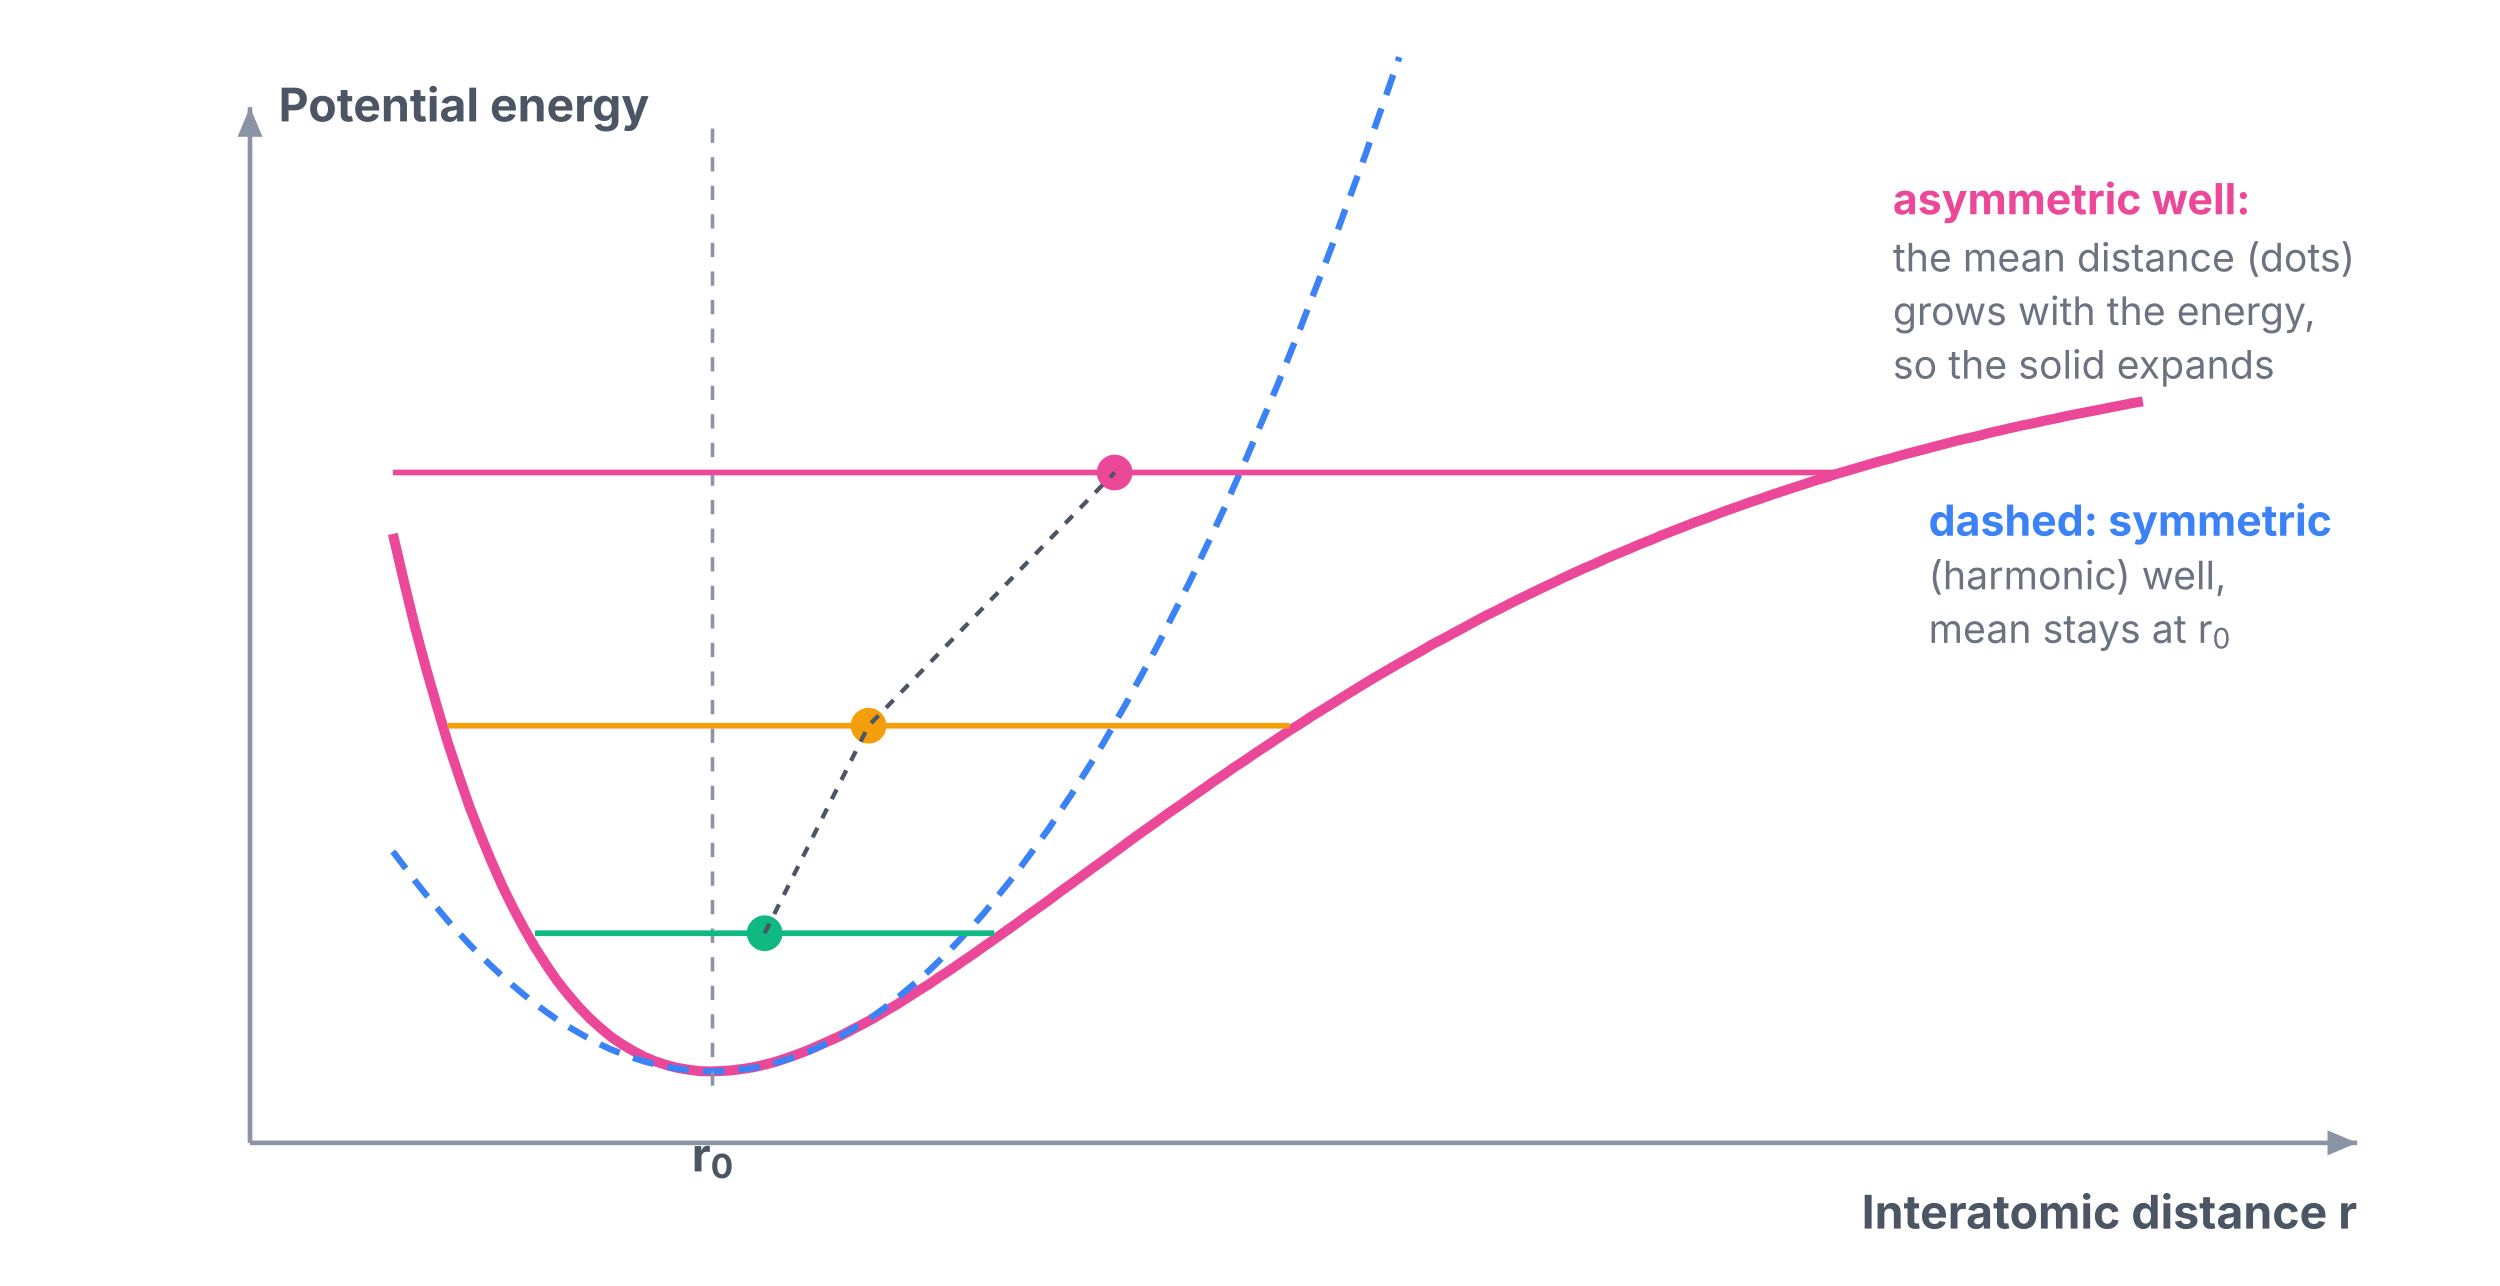
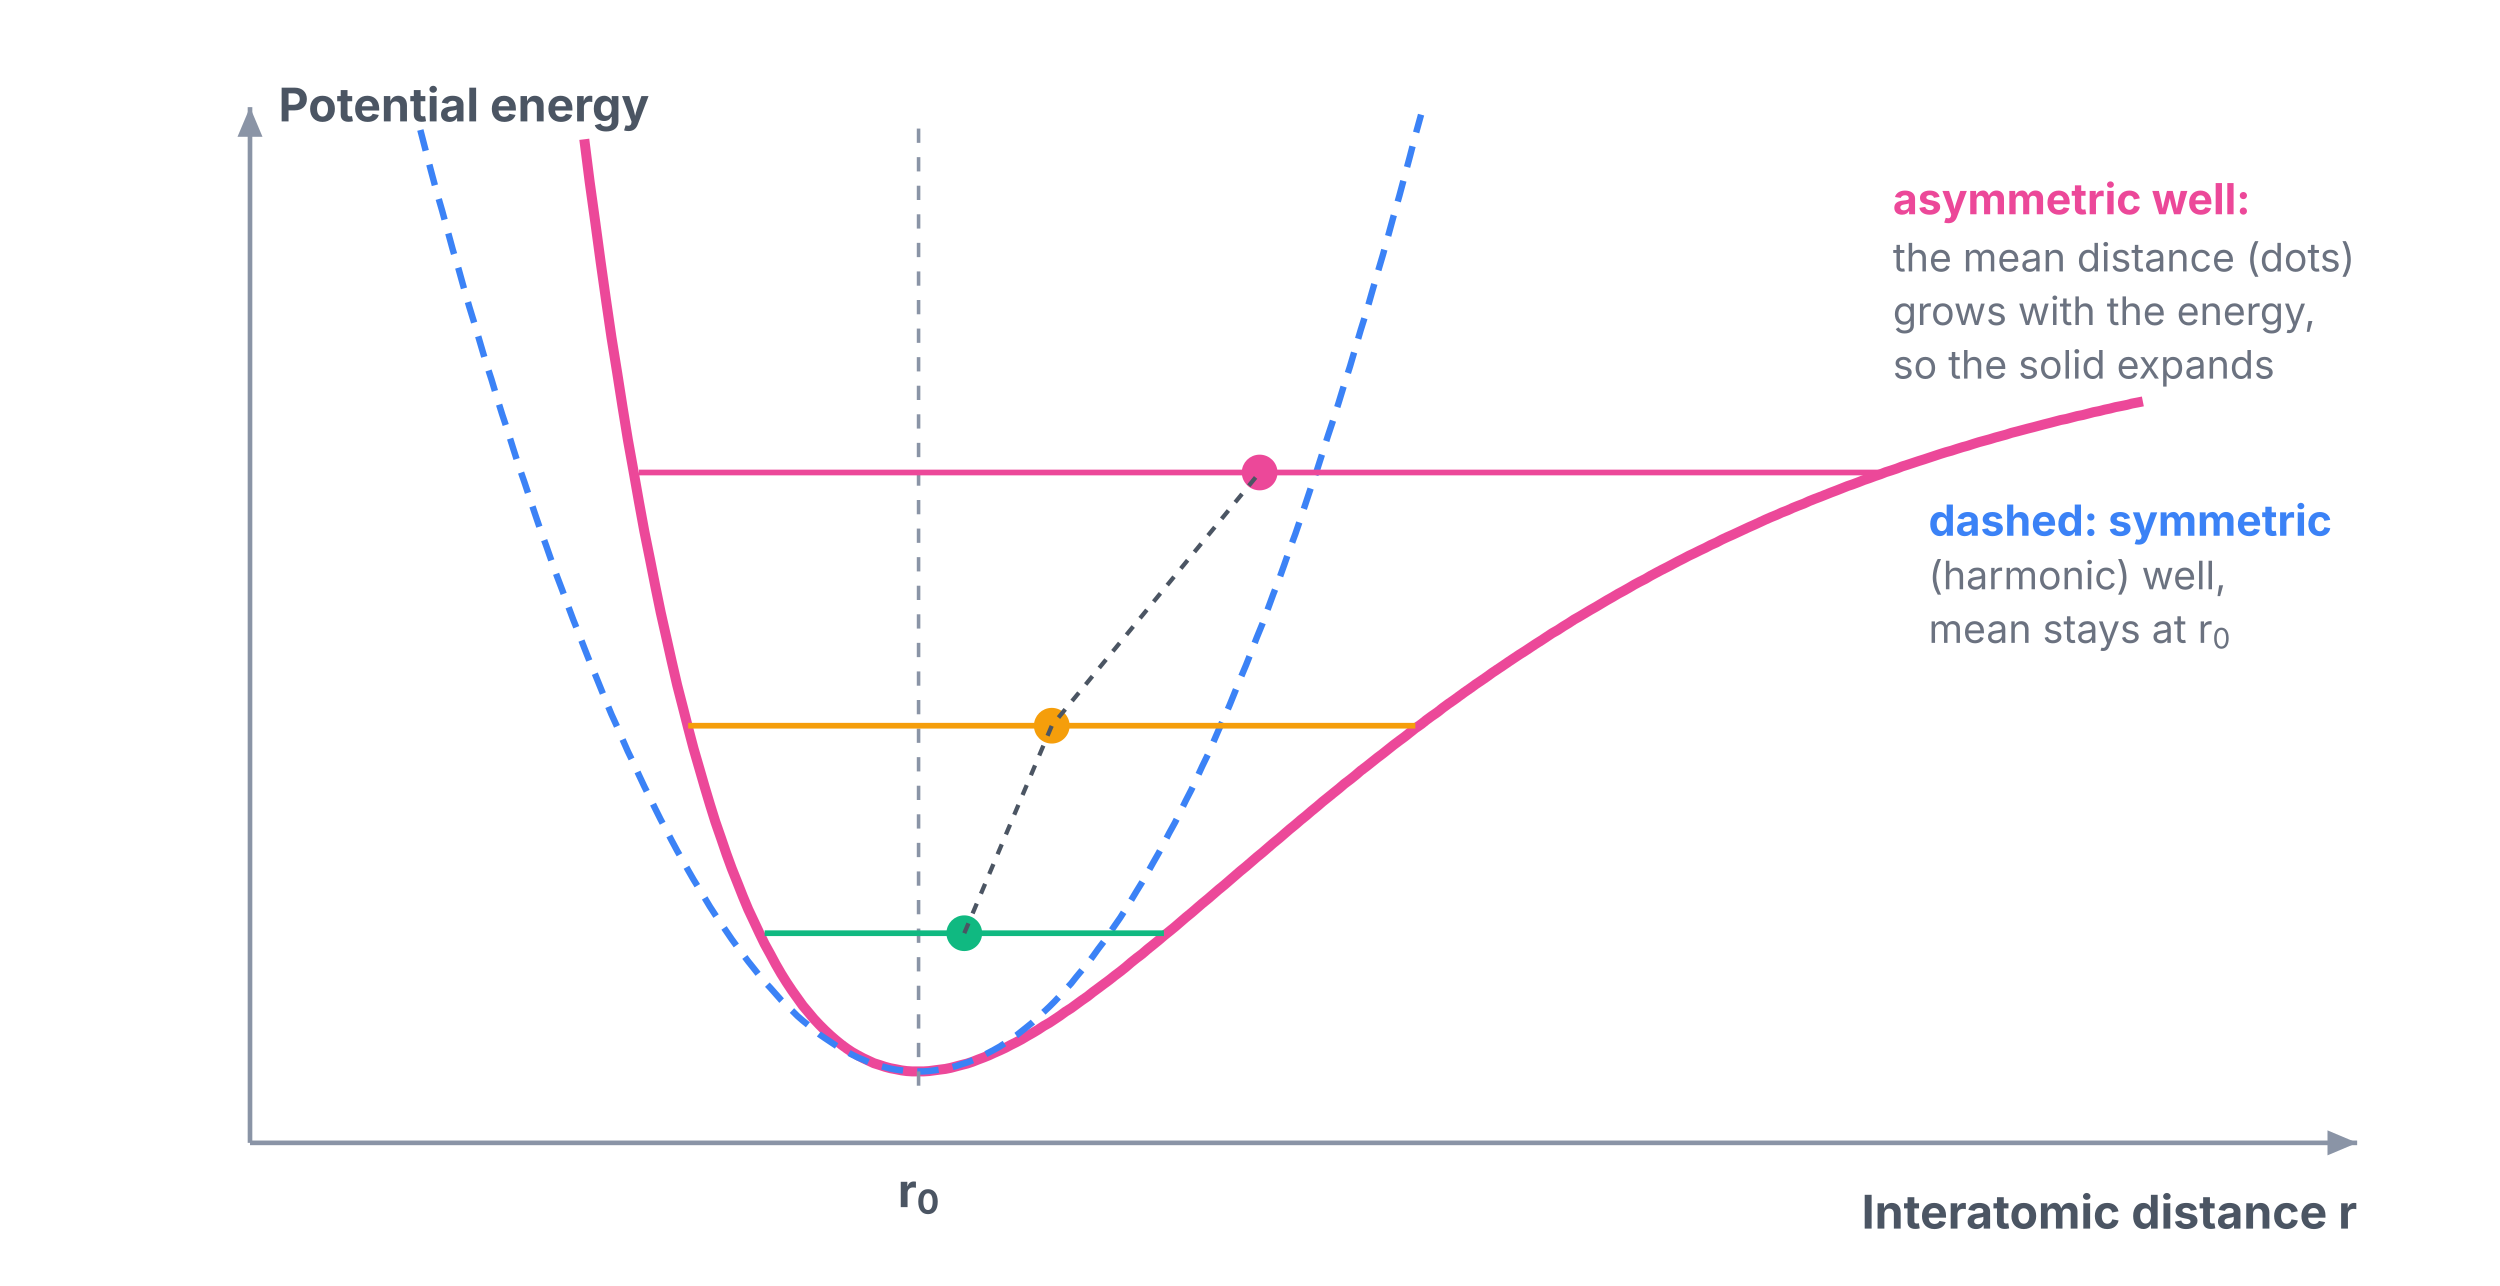
<svg xmlns="http://www.w3.org/2000/svg" viewBox="0 0 700 360" width="100%" class="fig-kit" style="max-width:700px;margin:0 auto;display:block" role="img" aria-label="Asymmetric interatomic potential well and thermal expansion">
  <g font-family="Inter, Arial, sans-serif" font-size="13" fill="#8a94a6">
    <line x1="70.0" y1="320.0" x2="660.0" y2="320.0" stroke="#8a94a6" stroke-width="1.3" />
    <path d="M660.0,320.0 L651.7,323.5 L651.7,316.5 Z" fill="#8a94a6" />
    <line x1="70.0" y1="320.0" x2="70.0" y2="30.0" stroke="#8a94a6" stroke-width="1.3" />
    <path d="M70.0,30.0 L73.5,38.3 L66.5,38.3 Z" fill="#8a94a6" />
    <text x="660.0" y="344.0" fill="#4b5563" font-size="13" font-weight="700" text-anchor="end">Interatomic distance r</text>
    <text x="78.0" y="34.0" fill="#4b5563" font-size="13" font-weight="700" text-anchor="start">Potential energy</text>
-     <polyline points="110.0,149.5 113.1,162.8 116.1,175.2 119.2,186.8 122.3,197.6 125.3,207.7 128.4,217.0 131.4,225.7 134.5,233.7 137.6,241.2 140.6,248.0 143.7,254.3 146.8,260.1 149.8,265.3 152.9,270.1 155.9,274.5 159.0,278.4 162.1,282.0 165.1,285.1 168.2,287.9 171.2,290.4 174.3,292.5 177.4,294.3 180.4,295.9 183.5,297.2 186.6,298.2 189.6,299.0 192.7,299.5 195.8,299.9 198.8,300.0 201.9,299.9 204.9,299.7 208.0,299.3 211.1,298.8 214.1,298.1 217.2,297.3 220.2,296.3 223.3,295.2 226.4,294.0 229.4,292.7 232.5,291.3 235.6,289.9 238.6,288.3 241.7,286.7 244.8,285.0 247.8,283.2 250.9,281.4 253.9,279.5 257.0,277.5 260.1,275.6 263.1,273.5 266.2,271.5 269.2,269.4 272.3,267.3 275.4,265.1 278.4,263.0 281.5,260.8 284.6,258.6 287.6,256.4 290.7,254.2 293.8,252.0 296.8,249.7 299.9,247.5 302.9,245.3 306.0,243.0 309.1,240.8 312.1,238.6 315.2,236.3 318.2,234.1 321.3,231.9 324.4,229.7 327.4,227.5 330.5,225.4 333.6,223.2 336.6,221.1 339.7,218.9 342.8,216.8 345.8,214.7 348.9,212.7 351.9,210.6 355.0,208.6 358.1,206.5 361.1,204.5 364.2,202.6 367.2,200.6 370.3,198.7 373.4,196.8 376.4,194.9 379.5,193.0 382.6,191.1 385.6,189.3 388.7,187.5 391.8,185.7 394.8,184.0 397.9,182.3 400.9,180.5 404.0,178.9 407.1,177.2 410.1,175.6 413.2,173.9 416.2,172.3 419.3,170.8 422.4,169.2 425.4,167.7 428.5,166.2 431.6,164.7 434.6,163.3 437.7,161.8 440.7,160.4 443.8,159.0 446.9,157.7 449.9,156.3 453.0,155.0 456.1,153.7 459.1,152.4 462.2,151.2 465.2,149.9 468.3,148.7 471.4,147.5 474.4,146.3 477.5,145.2 480.6,144.0 483.6,142.9 486.7,141.8 489.8,140.7 492.8,139.7 495.9,138.6 498.9,137.6 502.0,136.6 505.1,135.6 508.1,134.6 511.2,133.7 514.2,132.7 517.3,131.8 520.4,130.9 523.4,130.0 526.5,129.1 529.6,128.3 532.6,127.4 535.7,126.6 538.8,125.8 541.8,125.0 544.9,124.2 547.9,123.4 551.0,122.7 554.1,122.0 557.1,121.2 560.2,120.5 563.2,119.8 566.3,119.1 569.4,118.5 572.4,117.8 575.5,117.2 578.6,116.5 581.6,115.9 584.7,115.3 587.8,114.7 590.8,114.1 593.9,113.5 596.9,112.9 600.0,112.4" fill="none" stroke="#ec4899" stroke-width="2.8" stroke-linejoin="round" />
-     <polyline points="110.0,238.4 113.1,242.5 116.1,246.5 119.2,250.4 122.3,254.1 125.3,257.7 128.4,261.1 131.4,264.4 134.5,267.5 137.6,270.5 140.6,273.3 143.7,276.0 146.8,278.6 149.8,281.0 152.9,283.3 155.9,285.4 159.0,287.4 162.1,289.2 165.1,290.9 168.2,292.5 171.2,293.9 174.3,295.1 177.4,296.2 180.4,297.2 183.5,298.0 186.6,298.7 189.6,299.2 192.7,299.6 195.8,299.9 198.8,300.0 201.9,300.0 204.9,299.8 208.0,299.4 211.1,299.0 214.1,298.4 217.2,297.6 220.2,296.7 223.3,295.6 226.4,294.5 229.4,293.1 232.5,291.6 235.6,290.0 238.6,288.2 241.7,286.3 244.8,284.3 247.8,282.1 250.9,279.7 253.9,277.2 257.0,274.6 260.1,271.8 263.1,268.9 266.2,265.8 269.2,262.6 272.3,259.3 275.4,255.8 278.4,252.1 281.5,248.3 284.6,244.4 287.6,240.3 290.7,236.1 293.8,231.8 296.8,227.2 299.9,222.6 302.9,217.8 306.0,212.9 309.1,207.8 312.1,202.5 315.2,197.2 318.2,191.6 321.3,186.0 324.4,180.2 327.4,174.2 330.5,168.1 333.6,161.9 336.6,155.5 339.7,149.0 342.8,142.3 345.8,135.5 348.9,128.5 351.9,121.4 355.0,114.2 358.1,106.8 361.1,99.3 364.2,91.6 367.2,83.8 370.3,75.8 373.4,67.7 376.4,59.4 379.5,51.0 382.6,42.5 385.6,33.8 388.7,25.0 391.8,16.0" fill="none" stroke="#3b82f6" stroke-width="1.8" stroke-dasharray="6,4" stroke-linejoin="round" />
-     <line x1="199.5" y1="36.0" x2="199.5" y2="308.0" stroke="#8a94a6" stroke-width="1.0" stroke-dasharray="4,4" />
-     <text x="199.5" y="328.0" fill="#4b5563" font-size="13" font-weight="700" text-anchor="middle">r<tspan baseline-shift="sub" font-size="72%">0</tspan>
+     <polyline points="163.6,39.0 165.1,50.9 166.7,62.4 168.2,73.5 169.7,84.1 171.2,94.4 172.8,104.3 174.3,113.9 175.8,123.1 177.4,132.0 178.9,140.5 180.4,148.7 182.0,156.6 183.5,164.2 185.0,171.5 186.6,178.6 188.1,185.3 189.6,191.8 191.2,198.0 192.7,203.9 194.2,209.6 195.8,215.1 197.3,220.3 198.8,225.3 200.3,230.1 201.9,234.7 203.4,239.1 204.9,243.2 206.5,247.2 208.0,251.0 209.5,254.6 211.1,258.0 212.6,261.2 214.1,264.3 215.7,267.2 217.2,270.0 218.7,272.6 220.2,275.0 221.8,277.4 223.3,279.5 224.8,281.6 226.4,283.5 227.9,285.3 229.4,286.9 231.0,288.5 232.5,289.9 234.0,291.2 235.6,292.5 237.1,293.6 238.6,294.6 240.2,295.5 241.7,296.3 243.2,297.0 244.7,297.7 246.3,298.2 247.8,298.7 249.3,299.1 250.9,299.4 252.4,299.7 253.9,299.9 255.5,300.0 257.0,300.0 258.5,300.0 260.1,299.9 261.6,299.7 263.1,299.5 264.7,299.3 266.2,299.0 267.7,298.6 269.2,298.2 270.8,297.8 272.3,297.3 273.8,296.7 275.4,296.1 276.9,295.5 278.4,294.8 280.0,294.1 281.5,293.4 283.0,292.6 284.6,291.8 286.1,291.0 287.6,290.1 289.2,289.2 290.7,288.3 292.2,287.3 293.8,286.4 295.3,285.4 296.8,284.4 298.3,283.3 299.9,282.3 301.4,281.2 302.9,280.1 304.5,279.0 306.0,277.8 307.5,276.7 309.1,275.5 310.6,274.4 312.1,273.2 313.7,272.0 315.2,270.8 316.7,269.5 318.2,268.3 319.8,267.1 321.3,265.8 322.8,264.6 324.4,263.3 325.9,262.0 327.4,260.8 329.0,259.5 330.5,258.2 332.0,256.9 333.6,255.6 335.1,254.3 336.6,253.0 338.2,251.7 339.7,250.4 341.2,249.1 342.8,247.8 344.3,246.5 345.8,245.2 347.3,243.9 348.9,242.6 350.4,241.3 351.9,240.0 353.5,238.7 355.0,237.4 356.5,236.1 358.1,234.8 359.6,233.5 361.1,232.2 362.7,230.9 364.2,229.6 365.7,228.4 367.2,227.1 368.8,225.8 370.3,224.5 371.8,223.3 373.4,222.0 374.9,220.8 376.4,219.5 378.0,218.3 379.5,217.1 381.0,215.8 382.6,214.6 384.1,213.4 385.6,212.2 387.2,211.0 388.7,209.8 390.2,208.6 391.8,207.4 393.3,206.3 394.8,205.1 396.3,203.9 397.9,202.8 399.4,201.6 400.9,200.5 402.5,199.4 404.0,198.2 405.5,197.1 407.1,196.0 408.6,194.9 410.1,193.8 411.7,192.7 413.2,191.6 414.7,190.6 416.3,189.5 417.8,188.4 419.3,187.4 420.8,186.4 422.4,185.3 423.9,184.3 425.4,183.3 427.0,182.3 428.5,181.3 430.0,180.3 431.6,179.3 433.1,178.3 434.6,177.3 436.2,176.4 437.7,175.4 439.2,174.5 440.7,173.5 442.3,172.6 443.8,171.7 445.3,170.8 446.9,169.9 448.4,169.0 449.9,168.1 451.5,167.2 453.0,166.3 454.5,165.5 456.1,164.6 457.6,163.7 459.1,162.9 460.7,162.1 462.2,161.2 463.7,160.4 465.2,159.6 466.8,158.8 468.3,158.0 469.8,157.2 471.4,156.4 472.9,155.6 474.4,154.9 476.0,154.1 477.5,153.4 479.0,152.6 480.6,151.9 482.1,151.1 483.6,150.4 485.2,149.7 486.7,149.0 488.2,148.3 489.7,147.6 491.3,146.9 492.8,146.2 494.3,145.5 495.9,144.8 497.4,144.2 498.9,143.5 500.5,142.9 502.0,142.2 503.5,141.6 505.1,141.0 506.6,140.3 508.1,139.7 509.7,139.1 511.2,138.5 512.7,137.9 514.3,137.3 515.8,136.7 517.3,136.1 518.8,135.6 520.4,135.0 521.9,134.4 523.4,133.9 525.0,133.3 526.5,132.8 528.0,132.2 529.6,131.7 531.1,131.2 532.6,130.6 534.2,130.1 535.7,129.6 537.2,129.1 538.8,128.6 540.3,128.1 541.8,127.6 543.3,127.1 544.9,126.6 546.4,126.2 547.9,125.7 549.5,125.2 551.0,124.8 552.5,124.3 554.1,123.8 555.6,123.4 557.1,123.0 558.7,122.5 560.2,122.1 561.7,121.7 563.2,121.2 564.8,120.8 566.3,120.4 567.8,120.0 569.4,119.6 570.9,119.2 572.4,118.8 574.0,118.4 575.5,118.0 577.0,117.6 578.6,117.3 580.1,116.9 581.6,116.5 583.2,116.2 584.7,115.8 586.2,115.4 587.8,115.1 589.3,114.7 590.8,114.4 592.3,114.0 593.9,113.7 595.4,113.4 596.9,113.0 598.5,112.7 600.0,112.4" fill="none" stroke="#ec4899" stroke-width="2.8" stroke-linejoin="round" />
+     <polyline points="117.7,36.4 119.2,42.2 120.7,47.9 122.2,53.5 123.8,59.0 125.3,64.5 126.8,70.0 128.4,75.3 129.9,80.7 131.4,85.9 133.0,91.1 134.5,96.2 136.0,101.3 137.6,106.2 139.1,111.2 140.6,116.0 142.2,120.8 143.7,125.6 145.2,130.3 146.8,134.9 148.3,139.4 149.8,143.9 151.3,148.3 152.9,152.7 154.4,157.0 155.9,161.2 157.5,165.4 159.0,169.5 160.5,173.5 162.1,177.5 163.6,181.4 165.1,185.2 166.7,189.0 168.2,192.7 169.7,196.4 171.2,200.0 172.8,203.5 174.3,207.0 175.8,210.4 177.4,213.7 178.9,217.0 180.4,220.2 182.0,223.4 183.5,226.5 185.0,229.5 186.6,232.5 188.1,235.4 189.6,238.2 191.2,241.0 192.7,243.7 194.2,246.3 195.8,248.9 197.3,251.4 198.8,253.9 200.3,256.2 201.9,258.6 203.4,260.8 204.9,263.0 206.5,265.2 208.0,267.2 209.5,269.2 211.1,271.2 212.6,273.1 214.1,274.9 215.7,276.6 217.2,278.3 218.7,280.0 220.2,281.5 221.8,283.0 223.3,284.5 224.8,285.8 226.4,287.1 227.9,288.4 229.4,289.6 231.0,290.7 232.5,291.7 234.0,292.7 235.6,293.7 237.1,294.5 238.6,295.3 240.2,296.1 241.7,296.7 243.2,297.4 244.7,297.9 246.3,298.4 247.8,298.8 249.3,299.2 250.9,299.5 252.4,299.7 253.9,299.9 255.5,300.0 257.0,300.0 258.5,300.0 260.1,299.9 261.6,299.7 263.1,299.5 264.7,299.2 266.2,298.9 267.7,298.5 269.2,298.0 270.8,297.5 272.3,296.9 273.8,296.3 275.4,295.5 276.9,294.7 278.4,293.9 280.0,293.0 281.5,292.0 283.0,291.0 284.6,289.9 286.1,288.7 287.6,287.5 289.2,286.2 290.7,284.8 292.2,283.4 293.8,281.9 295.3,280.4 296.8,278.8 298.3,277.1 299.9,275.4 301.4,273.5 302.9,271.7 304.5,269.8 306.0,267.8 307.5,265.7 309.1,263.6 310.6,261.4 312.1,259.2 313.7,256.9 315.2,254.5 316.7,252.1 318.2,249.6 319.8,247.0 321.3,244.4 322.8,241.7 324.4,238.9 325.9,236.1 327.4,233.2 329.0,230.3 330.5,227.3 332.0,224.2 333.6,221.1 335.1,217.9 336.6,214.6 338.2,211.3 339.7,207.9 341.2,204.4 342.8,200.9 344.3,197.4 345.8,193.7 347.3,190.0 348.9,186.2 350.4,182.4 351.9,178.5 353.5,174.6 355.0,170.5 356.5,166.4 358.1,162.3 359.6,158.1 361.1,153.8 362.7,149.5 364.2,145.1 365.7,140.6 367.2,136.1 368.8,131.5 370.3,126.8 371.8,122.1 373.4,117.3 374.9,112.5 376.4,107.6 378.0,102.6 379.5,97.5 381.0,92.4 382.6,87.3 384.1,82.0 385.6,76.8 387.2,71.4 388.7,66.0 390.2,60.5 391.8,54.9 393.3,49.3 394.8,43.7 396.3,37.9 397.9,32.1" fill="none" stroke="#3b82f6" stroke-width="1.8" stroke-dasharray="6,4" stroke-linejoin="round" />
+     <line x1="257.2" y1="36.0" x2="257.2" y2="308.0" stroke="#8a94a6" stroke-width="1.0" stroke-dasharray="4,4" />
+     <text x="257.2" y="338.0" fill="#4b5563" font-size="13" font-weight="700" text-anchor="middle">r<tspan baseline-shift="sub" font-size="72%">0</tspan>
    </text>
-     <line x1="149.8" y1="261.3" x2="278.4" y2="261.3" stroke="#10b981" stroke-width="1.6" />
-     <circle cx="214.1" cy="261.3" r="4.5" fill="#10b981" stroke="#10b981" stroke-width="1" />
-     <line x1="125.3" y1="203.2" x2="361.1" y2="203.2" stroke="#f59e0b" stroke-width="1.6" />
-     <circle cx="243.2" cy="203.2" r="4.5" fill="#f59e0b" stroke="#f59e0b" stroke-width="1" />
-     <line x1="110.0" y1="132.3" x2="514.2" y2="132.3" stroke="#ec4899" stroke-width="1.6" />
-     <circle cx="312.1" cy="132.3" r="4.5" fill="#ec4899" stroke="#ec4899" stroke-width="1" />
-     <polyline points="214.1,261.3 243.2,203.2 312.1,132.3" fill="none" stroke="#4b5563" stroke-width="1.2" stroke-dasharray="3,3" stroke-linejoin="round" />
+     <line x1="214.1" y1="261.3" x2="325.9" y2="261.3" stroke="#10b981" stroke-width="1.6" />
+     <circle cx="270.0" cy="261.3" r="4.5" fill="#10b981" stroke="#10b981" stroke-width="1" />
+     <line x1="192.7" y1="203.2" x2="396.3" y2="203.2" stroke="#f59e0b" stroke-width="1.6" />
+     <circle cx="294.5" cy="203.2" r="4.5" fill="#f59e0b" stroke="#f59e0b" stroke-width="1" />
+     <line x1="178.9" y1="132.3" x2="526.5" y2="132.3" stroke="#ec4899" stroke-width="1.6" />
+     <circle cx="352.7" cy="132.3" r="4.5" fill="#ec4899" stroke="#ec4899" stroke-width="1" />
+     <polyline points="270.0,261.3 294.5,203.2 352.7,132.3" fill="none" stroke="#4b5563" stroke-width="1.2" stroke-dasharray="3,3" stroke-linejoin="round" />
    <text x="530.0" y="60.0" fill="#ec4899" font-size="12" font-weight="700" text-anchor="start">asymmetric well:</text>
    <text x="530.0" y="76.0" fill="#6b7280" font-size="11" font-weight="400" text-anchor="start">the mean distance (dots)</text>
    <text x="530.0" y="91.0" fill="#6b7280" font-size="11" font-weight="400" text-anchor="start">grows with the energy,</text>
    <text x="530.0" y="106.0" fill="#6b7280" font-size="11" font-weight="400" text-anchor="start">so the solid expands</text>
    <text x="540.0" y="150.0" fill="#3b82f6" font-size="12" font-weight="700" text-anchor="start">dashed: symmetric</text>
    <text x="540.0" y="165.0" fill="#6b7280" font-size="11" font-weight="400" text-anchor="start">(harmonic) well,</text>
    <text x="540.0" y="180.0" fill="#6b7280" font-size="11" font-weight="400" text-anchor="start">mean stays at r<tspan baseline-shift="sub" font-size="72%">0</tspan>
    </text>
  </g>
</svg>
